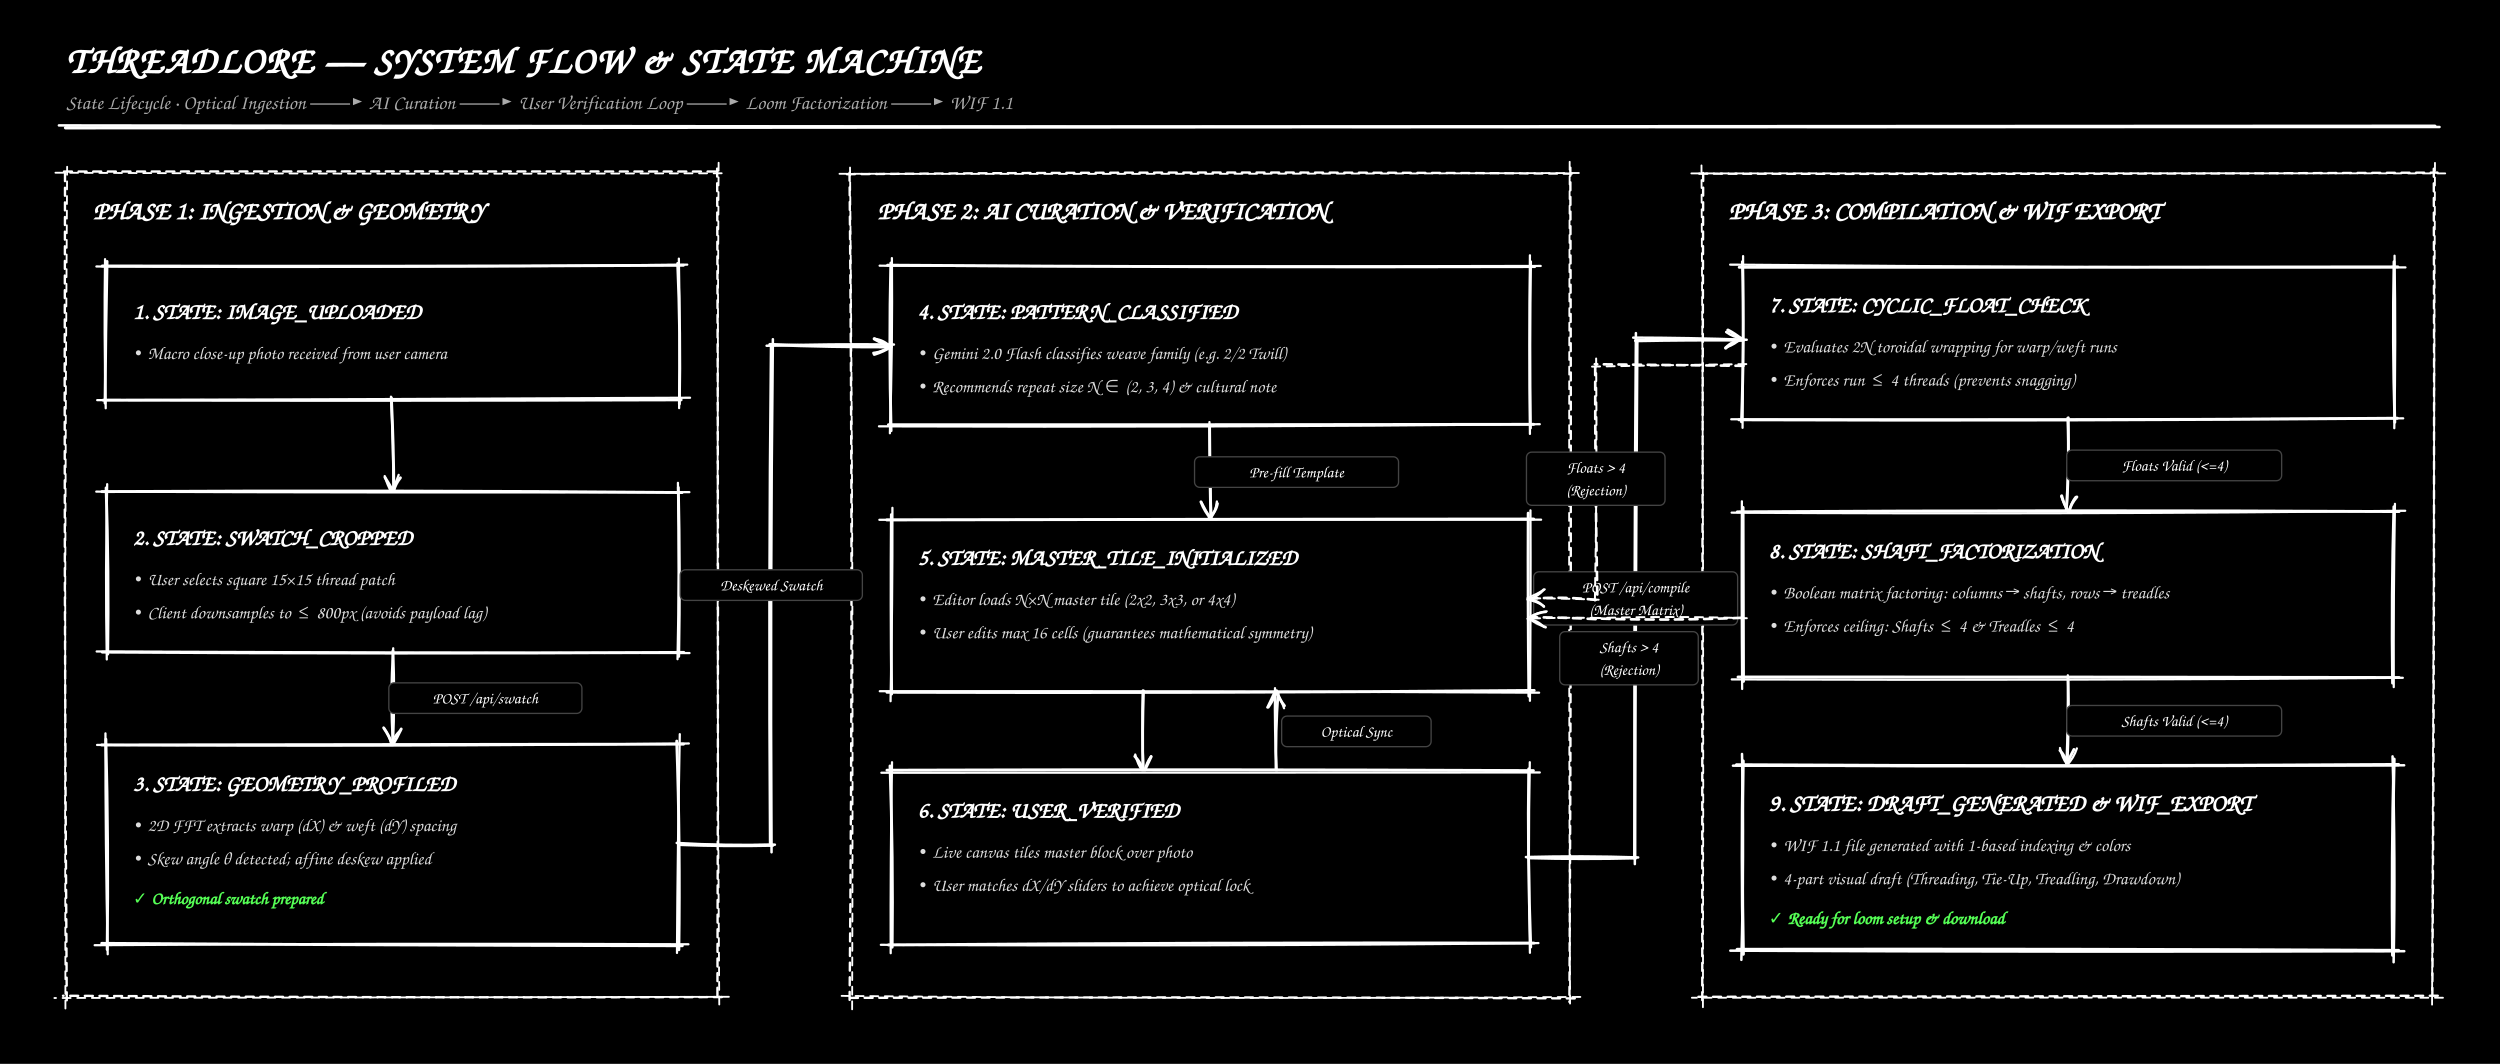
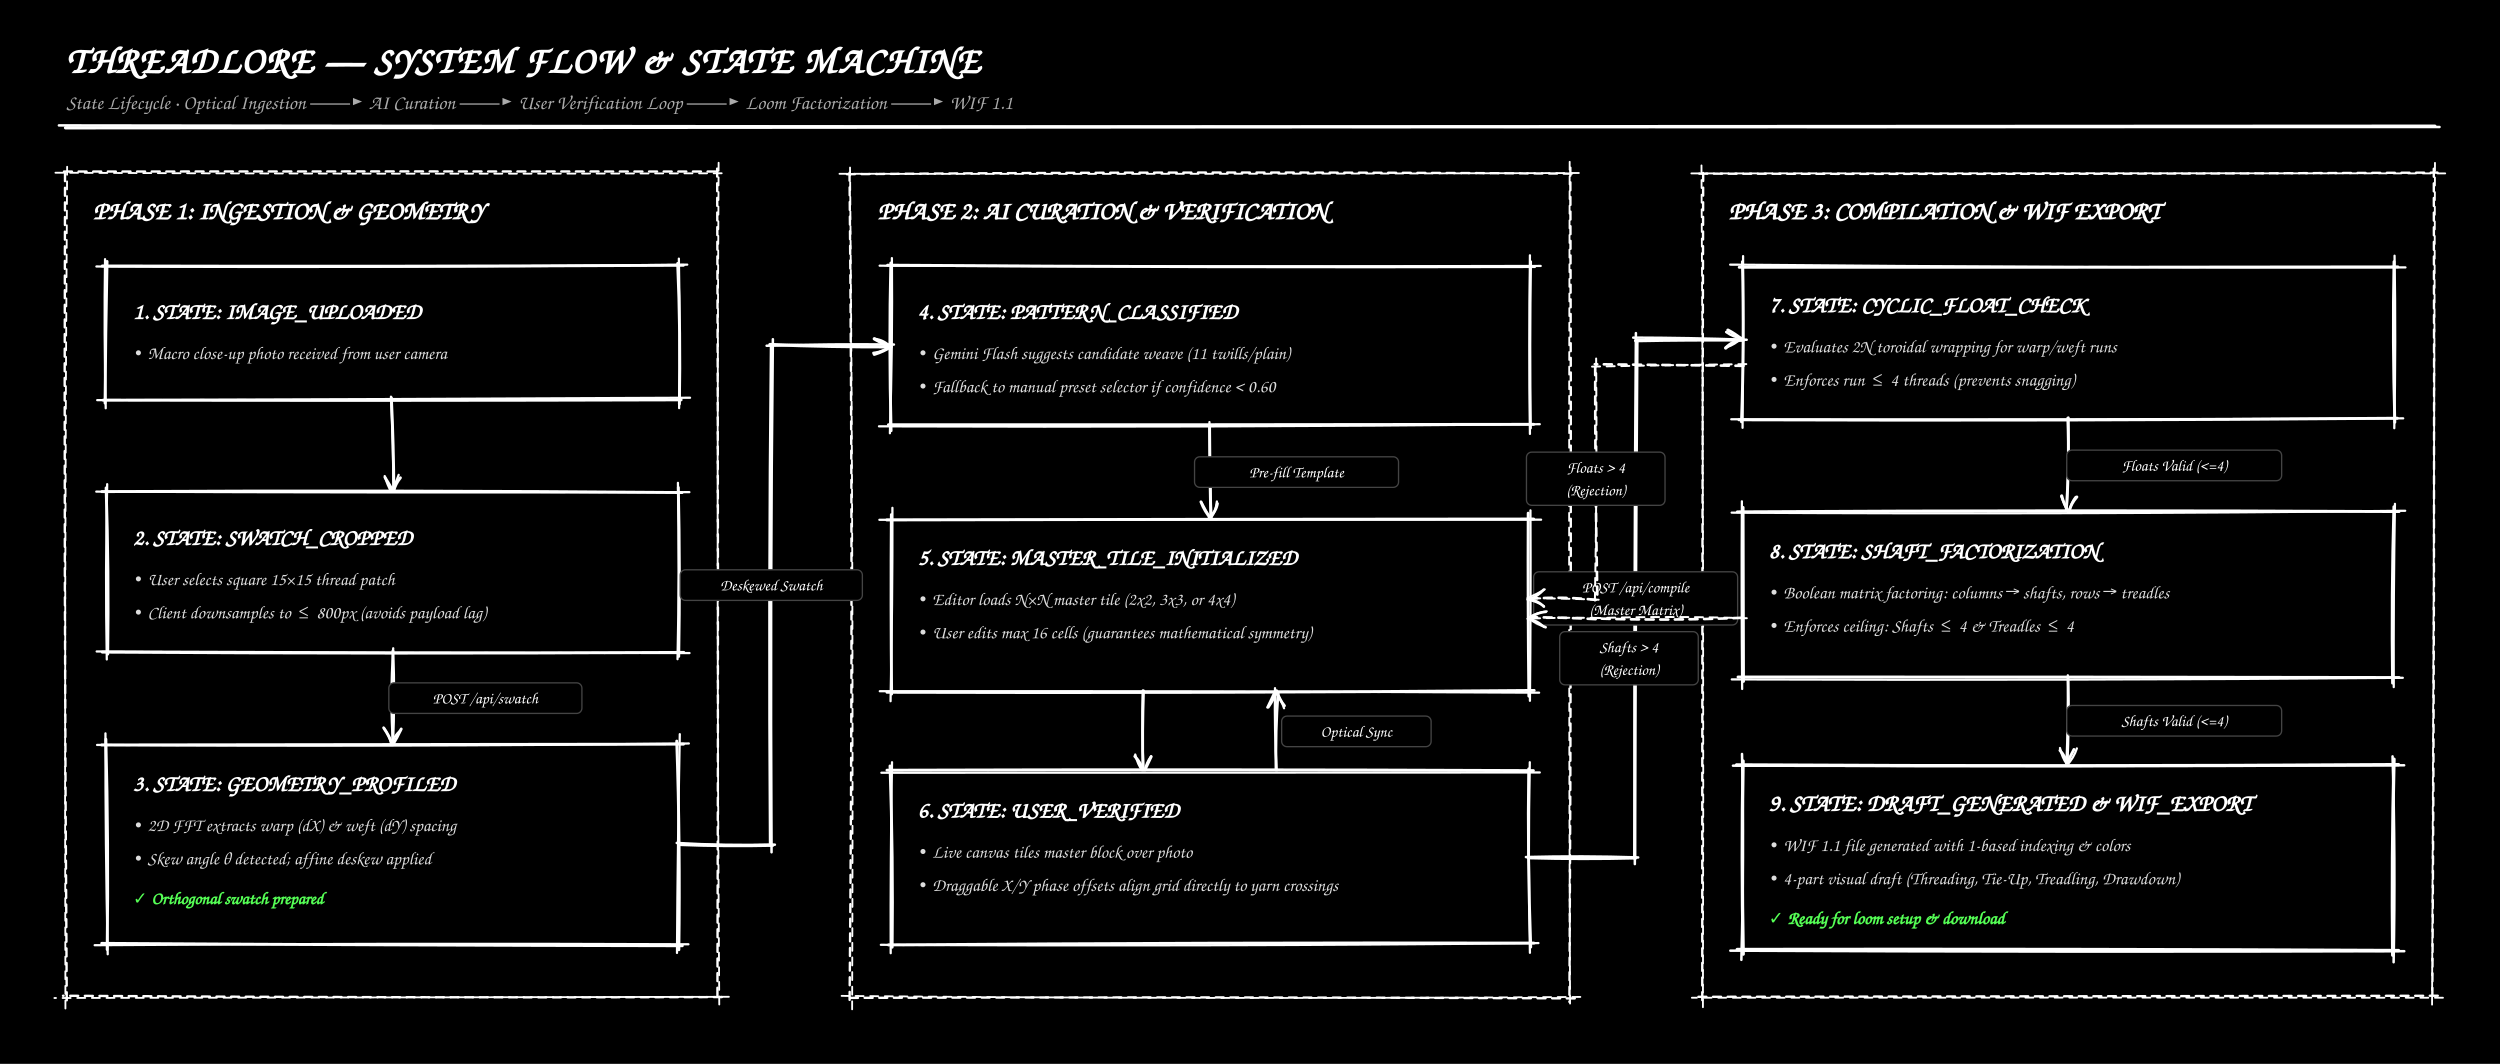
<svg xmlns="http://www.w3.org/2000/svg" viewBox="0 0 1880 800" width="1880" height="800">
  <rect width="1880" height="800" fill="#000000" />
  <path d="M 49.3 96.1 Q 940.0 95.3 1831.0 94.9" fill="none" stroke="#ffffff" stroke-width="2.5" stroke-linecap="round" />
  <path d="M 44.3 94.3 Q 940.0 95.7 1834.5 95.5" fill="none" stroke="#ffffff" stroke-width="1.9" stroke-linecap="round" />
  <text x="50" y="55" fill="#ffffff" font-family="system-ui, 'Segoe Print', 'Comic Sans MS', 'Chalkboard SE', cursive, sans-serif" font-size="28" font-weight="bold" letter-spacing="1.5">THREADLORE — SYSTEM FLOW &amp; STATE MACHINE</text>
  <text x="50" y="82" fill="#aaaaaa" font-family="system-ui, 'Segoe Print', 'Comic Sans MS', 'Chalkboard SE', cursive, sans-serif" font-size="15">State Lifecycle · Optical Ingestion ──► AI Curation ──► User Verification Loop ──► Loom Factorization ──► WIF 1.1</text>
  <rect x="50" y="130" width="490" height="620" rx="6" fill="#000000" />
  <path d="M 48.1 129.0 Q 295.0 128.8 542.3 129.0" fill="none" stroke="#ffffff" stroke-width="1.8" stroke-linecap="round" stroke-dasharray="6,5" />
  <path d="M 41.7 129.9 Q 295.0 131.1 547.6 130.3" fill="none" stroke="#ffffff" stroke-width="1.4" stroke-linecap="round" stroke-dasharray="6,5" />
  <path d="M 539.3 126.8 Q 540.4 440.0 539.5 752.1" fill="none" stroke="#ffffff" stroke-width="1.8" stroke-linecap="round" stroke-dasharray="6,5" />
  <path d="M 540.4 122.4 Q 538.7 440.0 540.9 757.7" fill="none" stroke="#ffffff" stroke-width="1.4" stroke-linecap="round" stroke-dasharray="6,5" />
  <path d="M 542.8 749.8 Q 295.0 750.5 47.4 748.8" fill="none" stroke="#ffffff" stroke-width="1.8" stroke-linecap="round" stroke-dasharray="6,5" />
  <path d="M 548.1 749.6 Q 295.0 750.1 40.9 750.5" fill="none" stroke="#ffffff" stroke-width="1.4" stroke-linecap="round" stroke-dasharray="6,5" />
  <path d="M 50.2 752.2 Q 48.0 440.0 48.9 126.2" fill="none" stroke="#ffffff" stroke-width="1.8" stroke-linecap="round" stroke-dasharray="6,5" />
  <path d="M 49.2 758.4 Q 48.3 440.0 50.5 121.7" fill="none" stroke="#ffffff" stroke-width="1.4" stroke-linecap="round" stroke-dasharray="6,5" />
  <text x="70" y="165" fill="#ffffff" font-family="system-ui, 'Segoe Print', 'Comic Sans MS', 'Chalkboard SE', cursive, sans-serif" font-size="19" font-weight="bold">PHASE 1: INGESTION &amp; GEOMETRY</text>
  <rect x="80" y="200" width="430" height="100" rx="6" fill="#000000" />
  <path d="M 76.9 200.0 Q 295.0 200.6 513.9 199.5" fill="none" stroke="#ffffff" stroke-width="2.2" stroke-linecap="round" />
  <path d="M 72.5 200.4 Q 295.0 201.5 516.8 199.0" fill="none" stroke="#ffffff" stroke-width="1.7" stroke-linecap="round" />
  <path d="M 509.6 198.1 Q 511.9 250.0 510.9 303.8" fill="none" stroke="#ffffff" stroke-width="2.2" stroke-linecap="round" />
  <path d="M 510.5 194.5 Q 511.5 250.0 510.7 306.9" fill="none" stroke="#ffffff" stroke-width="1.7" stroke-linecap="round" />
  <path d="M 512.2 300.7 Q 295.0 301.4 77.6 300.9" fill="none" stroke="#ffffff" stroke-width="2.2" stroke-linecap="round" />
  <path d="M 518.9 299.1 Q 295.0 300.2 73.1 300.9" fill="none" stroke="#ffffff" stroke-width="1.7" stroke-linecap="round" />
  <path d="M 79.0 303.1 Q 79.4 250.0 80.5 196.6" fill="none" stroke="#ffffff" stroke-width="2.2" stroke-linecap="round" />
  <path d="M 79.5 307.0 Q 78.2 250.0 79.0 194.9" fill="none" stroke="#ffffff" stroke-width="1.7" stroke-linecap="round" />
  <text x="100" y="240" fill="#ffffff" font-family="system-ui, 'Segoe Print', 'Comic Sans MS', 'Chalkboard SE', cursive, sans-serif" font-size="17" font-weight="bold">1. STATE: IMAGE_UPLOADED</text>
  <text x="100" y="270" fill="#dddddd" font-family="system-ui, 'Segoe Print', 'Comic Sans MS', 'Chalkboard SE', cursive, sans-serif" font-size="13.5">• Macro close-up photo received from user camera</text>
  <path d="M 294.3 299.1 Q 296.0 335.0 296.2 371.0" fill="none" stroke="#ffffff" stroke-width="2.2" stroke-linecap="round" />
  <path d="M 294.0 298.3 Q 295.7 335.0 295.9 370.9" fill="none" stroke="#ffffff" stroke-width="1.7" stroke-linecap="round" />
  <path d="M 295.9 369.9 Q 292.6 363.9 289.5 359.0" fill="none" stroke="#ffffff" stroke-width="2.2" stroke-linecap="round" />
  <path d="M 294.6 370.7 Q 291.2 364.6 289.3 358.0" fill="none" stroke="#ffffff" stroke-width="1.7" stroke-linecap="round" />
  <path d="M 296.0 369.5 Q 297.3 363.9 301.1 359.3" fill="none" stroke="#ffffff" stroke-width="2.2" stroke-linecap="round" />
  <path d="M 293.8 369.7 Q 297.5 364.0 299.8 357.1" fill="none" stroke="#ffffff" stroke-width="1.7" stroke-linecap="round" />
  <rect x="80" y="370" width="430" height="120" rx="6" fill="#000000" />
  <path d="M 76.6 369.7 Q 295.0 368.5 512.9 370.4" fill="none" stroke="#ffffff" stroke-width="2.2" stroke-linecap="round" />
  <path d="M 72.4 369.7 Q 295.0 370.7 518.4 370.1" fill="none" stroke="#ffffff" stroke-width="1.7" stroke-linecap="round" />
  <path d="M 510.1 366.6 Q 511.5 430.0 510.4 493.6" fill="none" stroke="#ffffff" stroke-width="2.2" stroke-linecap="round" />
  <path d="M 509.8 363.1 Q 511.0 430.0 509.5 495.7" fill="none" stroke="#ffffff" stroke-width="1.7" stroke-linecap="round" />
  <path d="M 514.2 490.6 Q 295.0 491.8 76.9 490.4" fill="none" stroke="#ffffff" stroke-width="2.2" stroke-linecap="round" />
  <path d="M 518.5 491.1 Q 295.0 490.9 72.7 489.9" fill="none" stroke="#ffffff" stroke-width="1.7" stroke-linecap="round" />
  <path d="M 81.0 491.9 Q 81.9 430.0 79.8 366.9" fill="none" stroke="#ffffff" stroke-width="2.2" stroke-linecap="round" />
  <path d="M 80.3 495.9 Q 79.1 430.0 80.6 364.1" fill="none" stroke="#ffffff" stroke-width="1.7" stroke-linecap="round" />
  <text x="100" y="410" fill="#ffffff" font-family="system-ui, 'Segoe Print', 'Comic Sans MS', 'Chalkboard SE', cursive, sans-serif" font-size="17" font-weight="bold">2. STATE: SWATCH_CROPPED</text>
  <text x="100" y="440" fill="#dddddd" font-family="system-ui, 'Segoe Print', 'Comic Sans MS', 'Chalkboard SE', cursive, sans-serif" font-size="13.5">• User selects square 15×15 thread patch</text>
  <text x="100" y="465" fill="#dddddd" font-family="system-ui, 'Segoe Print', 'Comic Sans MS', 'Chalkboard SE', cursive, sans-serif" font-size="13.5">• Client downsamples to ≤ 800px (avoids payload lag)</text>
  <path d="M 295.5 489.4 Q 296.8 525.0 295.3 560.5" fill="none" stroke="#ffffff" stroke-width="2.2" stroke-linecap="round" />
  <path d="M 295.7 487.5 Q 293.1 525.0 295.6 561.3" fill="none" stroke="#ffffff" stroke-width="1.7" stroke-linecap="round" />
  <path d="M 294.8 559.4 Q 292.9 553.8 288.7 547.6" fill="none" stroke="#ffffff" stroke-width="2.2" stroke-linecap="round" />
  <path d="M 294.2 559.7 Q 293.2 553.6 288.4 547.1" fill="none" stroke="#ffffff" stroke-width="1.7" stroke-linecap="round" />
  <path d="M 295.2 560.4 Q 298.7 554.6 301.7 548.2" fill="none" stroke="#ffffff" stroke-width="2.2" stroke-linecap="round" />
  <path d="M 294.1 560.4 Q 296.2 553.3 301.4 549.0" fill="none" stroke="#ffffff" stroke-width="1.7" stroke-linecap="round" />
  <rect x="292.4" y="513.5" width="145.2" height="23.0" rx="4" fill="#000000" stroke="#444444" stroke-width="1" />
  <text x="365.0" y="529.0" fill="#ffffff" font-family="system-ui, 'Segoe Print', 'Comic Sans MS', 'Chalkboard SE', cursive, sans-serif" font-size="12" font-style="italic" text-anchor="middle">POST /api/swatch</text>
  <rect x="80" y="560" width="430" height="150" rx="6" fill="#000000" />
  <path d="M 76.3 560.2 Q 295.0 560.0 514.0 559.6" fill="none" stroke="#ffffff" stroke-width="2.2" stroke-linecap="round" />
  <path d="M 73.0 560.2 Q 295.0 561.7 518.0 559.1" fill="none" stroke="#ffffff" stroke-width="1.7" stroke-linecap="round" />
  <path d="M 508.9 557.3 Q 511.6 635.0 510.5 714.2" fill="none" stroke="#ffffff" stroke-width="2.2" stroke-linecap="round" />
  <path d="M 511.2 552.1 Q 509.6 635.0 509.1 716.6" fill="none" stroke="#ffffff" stroke-width="1.7" stroke-linecap="round" />
  <path d="M 513.1 711.2 Q 295.0 710.8 76.5 709.4" fill="none" stroke="#ffffff" stroke-width="2.2" stroke-linecap="round" />
  <path d="M 517.7 710.1 Q 295.0 709.1 71.2 710.8" fill="none" stroke="#ffffff" stroke-width="1.7" stroke-linecap="round" />
  <path d="M 80.6 714.0 Q 81.7 635.0 79.6 555.9" fill="none" stroke="#ffffff" stroke-width="2.2" stroke-linecap="round" />
  <path d="M 81.0 717.6 Q 79.2 635.0 79.3 551.5" fill="none" stroke="#ffffff" stroke-width="1.7" stroke-linecap="round" />
  <text x="100" y="595" fill="#ffffff" font-family="system-ui, 'Segoe Print', 'Comic Sans MS', 'Chalkboard SE', cursive, sans-serif" font-size="17" font-weight="bold">3. STATE: GEOMETRY_PROFILED</text>
  <text x="100" y="625" fill="#dddddd" font-family="system-ui, 'Segoe Print', 'Comic Sans MS', 'Chalkboard SE', cursive, sans-serif" font-size="13.5">• 2D FFT extracts warp (dX) &amp; weft (dY) spacing</text>
  <text x="100" y="650" fill="#dddddd" font-family="system-ui, 'Segoe Print', 'Comic Sans MS', 'Chalkboard SE', cursive, sans-serif" font-size="13.5">• Skew angle θ detected; affine deskew applied</text>
  <text x="100" y="680" fill="#55ff55" font-family="system-ui, 'Segoe Print', 'Comic Sans MS', 'Chalkboard SE', cursive, sans-serif" font-size="13" font-weight="bold">✓ Orthogonal swatch prepared</text>
  <rect x="640" y="130" width="540" height="620" rx="6" fill="#000000" />
  <path d="M 636.9 131.0 Q 910.0 128.7 1183.9 130.6" fill="none" stroke="#ffffff" stroke-width="1.8" stroke-linecap="round" stroke-dasharray="6,5" />
  <path d="M 631.3 130.7 Q 910.0 131.0 1187.3 130.1" fill="none" stroke="#ffffff" stroke-width="1.4" stroke-linecap="round" stroke-dasharray="6,5" />
  <path d="M 1180.9 126.1 Q 1181.9 440.0 1180.2 753.4" fill="none" stroke="#ffffff" stroke-width="1.8" stroke-linecap="round" stroke-dasharray="6,5" />
  <path d="M 1180.4 121.7 Q 1179.4 440.0 1180.7 759.1" fill="none" stroke="#ffffff" stroke-width="1.4" stroke-linecap="round" stroke-dasharray="6,5" />
  <path d="M 1184.2 750.8 Q 910.0 749.5 635.9 750.4" fill="none" stroke="#ffffff" stroke-width="1.8" stroke-linecap="round" stroke-dasharray="6,5" />
  <path d="M 1188.4 749.7 Q 910.0 751.6 632.9 748.9" fill="none" stroke="#ffffff" stroke-width="1.4" stroke-linecap="round" stroke-dasharray="6,5" />
  <path d="M 638.9 751.9 Q 641.8 440.0 638.8 126.1" fill="none" stroke="#ffffff" stroke-width="1.8" stroke-linecap="round" stroke-dasharray="6,5" />
  <path d="M 640.8 759.0 Q 641.9 440.0 639.2 122.5" fill="none" stroke="#ffffff" stroke-width="1.4" stroke-linecap="round" stroke-dasharray="6,5" />
  <text x="660" y="165" fill="#ffffff" font-family="system-ui, 'Segoe Print', 'Comic Sans MS', 'Chalkboard SE', cursive, sans-serif" font-size="19" font-weight="bold">PHASE 2: AI CURATION &amp; VERIFICATION</text>
  <rect x="670" y="200" width="480" height="120" rx="6" fill="#000000" />
  <path d="M 667.5 199.4 Q 910.0 201.2 1154.1 200.5" fill="none" stroke="#ffffff" stroke-width="2.2" stroke-linecap="round" />
  <path d="M 661.5 199.8 Q 910.0 200.7 1158.6 200.0" fill="none" stroke="#ffffff" stroke-width="1.7" stroke-linecap="round" />
  <path d="M 1151.0 196.8 Q 1150.0 260.0 1150.9 321.9" fill="none" stroke="#ffffff" stroke-width="2.2" stroke-linecap="round" />
  <path d="M 1150.5 192.0 Q 1149.9 260.0 1150.5 326.3" fill="none" stroke="#ffffff" stroke-width="1.7" stroke-linecap="round" />
  <path d="M 1153.3 319.1 Q 910.0 319.5 668.1 319.4" fill="none" stroke="#ffffff" stroke-width="2.2" stroke-linecap="round" />
  <path d="M 1157.9 319.0 Q 910.0 321.5 661.0 320.6" fill="none" stroke="#ffffff" stroke-width="1.7" stroke-linecap="round" />
  <path d="M 670.1 323.9 Q 668.4 260.0 669.9 197.8" fill="none" stroke="#ffffff" stroke-width="2.2" stroke-linecap="round" />
  <path d="M 669.2 325.8 Q 671.3 260.0 670.7 194.1" fill="none" stroke="#ffffff" stroke-width="1.7" stroke-linecap="round" />
  <text x="690" y="240" fill="#ffffff" font-family="system-ui, 'Segoe Print', 'Comic Sans MS', 'Chalkboard SE', cursive, sans-serif" font-size="17" font-weight="bold">4. STATE: PATTERN_CLASSIFIED</text>
-   <text x="690" y="270" fill="#dddddd" font-family="system-ui, 'Segoe Print', 'Comic Sans MS', 'Chalkboard SE', cursive, sans-serif" font-size="13.5">• Gemini 2.0 Flash classifies weave family (e.g. 2/2 Twill)</text>
-   <text x="690" y="295" fill="#dddddd" font-family="system-ui, 'Segoe Print', 'Comic Sans MS', 'Chalkboard SE', cursive, sans-serif" font-size="13.5">• Recommends repeat size N ∈ (2, 3, 4) &amp; cultural note</text>
+   <text x="690" y="270" fill="#dddddd" font-family="system-ui, 'Segoe Print', 'Comic Sans MS', 'Chalkboard SE', cursive, sans-serif" font-size="13.5">• Gemini Flash suggests candidate weave (11 twills/plain)</text>
+   <text x="690" y="295" fill="#dddddd" font-family="system-ui, 'Segoe Print', 'Comic Sans MS', 'Chalkboard SE', cursive, sans-serif" font-size="13.5">• Fallback to manual preset selector if confidence &lt; 0.60</text>
  <path d="M 510.5 635.0 Q 545.0 636.4 581.1 635.6" fill="none" stroke="#ffffff" stroke-width="2.5" stroke-linecap="round" />
  <path d="M 508.9 633.9 Q 545.0 636.1 582.7 635.2" fill="none" stroke="#ffffff" stroke-width="1.9" stroke-linecap="round" />
  <path d="M 579.4 635.5 Q 578.1 447.5 580.1 260.1" fill="none" stroke="#ffffff" stroke-width="2.5" stroke-linecap="round" />
  <path d="M 580.2 640.9 Q 579.1 447.5 581.2 255.1" fill="none" stroke="#ffffff" stroke-width="1.9" stroke-linecap="round" />
  <path d="M 579.0 259.1 Q 625.0 260.9 670.1 260.8" fill="none" stroke="#ffffff" stroke-width="2.5" stroke-linecap="round" />
  <path d="M 576.5 260.0 Q 625.0 258.5 672.2 259.1" fill="none" stroke="#ffffff" stroke-width="1.9" stroke-linecap="round" />
  <path d="M 669.8 260.7 Q 664.8 264.1 657.5 266.4" fill="none" stroke="#ffffff" stroke-width="2.5" stroke-linecap="round" />
  <path d="M 669.8 260.2 Q 664.9 264.4 656.8 265.4" fill="none" stroke="#ffffff" stroke-width="1.9" stroke-linecap="round" />
  <path d="M 669.4 260.9 Q 663.6 258.4 657.5 254.8" fill="none" stroke="#ffffff" stroke-width="2.5" stroke-linecap="round" />
  <path d="M 669.7 261.0 Q 664.9 255.7 657.5 254.8" fill="none" stroke="#ffffff" stroke-width="1.9" stroke-linecap="round" />
  <rect x="511.5" y="428.5" width="137.0" height="23.0" rx="4" fill="#000000" stroke="#444444" stroke-width="1" />
  <text x="580.0" y="444.0" fill="#ffffff" font-family="system-ui, 'Segoe Print', 'Comic Sans MS', 'Chalkboard SE', cursive, sans-serif" font-size="12" font-style="italic" text-anchor="middle">Deskewed Swatch</text>
  <path d="M 909.6 320.9 Q 909.7 355.0 910.5 389.6" fill="none" stroke="#ffffff" stroke-width="2.2" stroke-linecap="round" />
  <path d="M 909.5 317.4 Q 909.7 355.0 911.1 393.2" fill="none" stroke="#ffffff" stroke-width="1.7" stroke-linecap="round" />
  <path d="M 911.0 390.5 Q 905.9 384.8 903.1 377.4" fill="none" stroke="#ffffff" stroke-width="2.2" stroke-linecap="round" />
  <path d="M 911.1 391.2 Q 906.9 384.3 903.5 377.8" fill="none" stroke="#ffffff" stroke-width="1.7" stroke-linecap="round" />
  <path d="M 909.3 389.1 Q 914.4 384.9 915.5 378.7" fill="none" stroke="#ffffff" stroke-width="2.2" stroke-linecap="round" />
  <path d="M 910.7 389.2 Q 914.2 384.8 915.1 377.1" fill="none" stroke="#ffffff" stroke-width="1.7" stroke-linecap="round" />
  <rect x="898.3" y="343.5" width="153.4" height="23.0" rx="4" fill="#000000" stroke="#444444" stroke-width="1" />
  <text x="975.0" y="359.0" fill="#ffffff" font-family="system-ui, 'Segoe Print', 'Comic Sans MS', 'Chalkboard SE', cursive, sans-serif" font-size="12" font-style="italic" text-anchor="middle">Pre-fill Template</text>
  <rect x="670" y="390" width="480" height="130" rx="6" fill="#000000" />
  <path d="M 666.8 391.0 Q 910.0 390.4 1153.3 390.3" fill="none" stroke="#ffffff" stroke-width="2.2" stroke-linecap="round" />
  <path d="M 661.3 390.9 Q 910.0 390.7 1158.9 390.8" fill="none" stroke="#ffffff" stroke-width="1.7" stroke-linecap="round" />
  <path d="M 1149.2 385.9 Q 1148.9 455.0 1149.7 523.5" fill="none" stroke="#ffffff" stroke-width="2.2" stroke-linecap="round" />
  <path d="M 1150.9 383.8 Q 1151.2 455.0 1150.5 527.0" fill="none" stroke="#ffffff" stroke-width="1.7" stroke-linecap="round" />
  <path d="M 1153.7 519.2 Q 910.0 521.4 667.0 520.6" fill="none" stroke="#ffffff" stroke-width="2.2" stroke-linecap="round" />
  <path d="M 1157.4 520.9 Q 910.0 519.5 661.6 519.8" fill="none" stroke="#ffffff" stroke-width="1.7" stroke-linecap="round" />
  <path d="M 670.5 521.9 Q 669.8 455.0 670.3 387.0" fill="none" stroke="#ffffff" stroke-width="2.2" stroke-linecap="round" />
  <path d="M 669.7 527.3 Q 671.2 455.0 671.1 381.9" fill="none" stroke="#ffffff" stroke-width="1.7" stroke-linecap="round" />
  <text x="690" y="425" fill="#ffffff" font-family="system-ui, 'Segoe Print', 'Comic Sans MS', 'Chalkboard SE', cursive, sans-serif" font-size="17" font-weight="bold">5. STATE: MASTER_TILE_INITIALIZED</text>
  <text x="690" y="455" fill="#dddddd" font-family="system-ui, 'Segoe Print', 'Comic Sans MS', 'Chalkboard SE', cursive, sans-serif" font-size="13.5">• Editor loads N×N master tile (2x2, 3x3, or 4x4)</text>
  <text x="690" y="480" fill="#dddddd" font-family="system-ui, 'Segoe Print', 'Comic Sans MS', 'Chalkboard SE', cursive, sans-serif" font-size="13.5">• User edits max 16 cells (guarantees mathematical symmetry)</text>
  <path d="M 859.9 519.5 Q 858.8 550.0 859.5 579.3" fill="none" stroke="#ffffff" stroke-width="2.2" stroke-linecap="round" />
  <path d="M 859.3 519.3 Q 858.6 550.0 860.0 581.3" fill="none" stroke="#ffffff" stroke-width="1.7" stroke-linecap="round" />
  <path d="M 860.2 580.9 Q 858.2 573.7 853.4 568.8" fill="none" stroke="#ffffff" stroke-width="2.2" stroke-linecap="round" />
  <path d="M 859.4 580.1 Q 855.5 575.0 853.7 567.4" fill="none" stroke="#ffffff" stroke-width="1.7" stroke-linecap="round" />
  <path d="M 860.6 579.8 Q 863.1 574.3 865.7 569.0" fill="none" stroke="#ffffff" stroke-width="2.2" stroke-linecap="round" />
  <path d="M 861.0 579.2 Q 861.9 573.7 865.6 568.7" fill="none" stroke="#ffffff" stroke-width="1.7" stroke-linecap="round" />
  <path d="M 959.6 579.2 Q 958.9 550.0 961.1 520.9" fill="none" stroke="#ffffff" stroke-width="2.2" stroke-linecap="round" />
  <path d="M 960.1 581.0 Q 958.3 550.0 958.8 517.5" fill="none" stroke="#ffffff" stroke-width="1.7" stroke-linecap="round" />
  <path d="M 960.1 519.5 Q 962.1 526.2 965.9 530.7" fill="none" stroke="#ffffff" stroke-width="2.2" stroke-linecap="round" />
  <path d="M 958.9 520.4 Q 963.4 525.6 965.6 532.6" fill="none" stroke="#ffffff" stroke-width="1.7" stroke-linecap="round" />
  <path d="M 959.8 520.2 Q 957.7 526.1 953.7 531.8" fill="none" stroke="#ffffff" stroke-width="2.2" stroke-linecap="round" />
  <path d="M 959.1 518.9 Q 956.2 525.4 953.0 532.0" fill="none" stroke="#ffffff" stroke-width="1.7" stroke-linecap="round" />
  <rect x="963.8" y="538.5" width="112.4" height="23.0" rx="4" fill="#000000" stroke="#444444" stroke-width="1" />
  <text x="1020.0" y="554.0" fill="#ffffff" font-family="system-ui, 'Segoe Print', 'Comic Sans MS', 'Chalkboard SE', cursive, sans-serif" font-size="12" font-style="italic" text-anchor="middle">Optical Sync</text>
  <rect x="670" y="580" width="480" height="130" rx="6" fill="#000000" />
  <path d="M 667.0 579.2 Q 910.0 578.4 1153.1 579.5" fill="none" stroke="#ffffff" stroke-width="2.2" stroke-linecap="round" />
  <path d="M 662.8 581.1 Q 910.0 581.0 1157.9 580.9" fill="none" stroke="#ffffff" stroke-width="1.7" stroke-linecap="round" />
  <path d="M 1149.6 578.2 Q 1148.6 645.0 1151.1 712.2" fill="none" stroke="#ffffff" stroke-width="2.2" stroke-linecap="round" />
  <path d="M 1150.4 573.2 Q 1149.0 645.0 1150.5 716.5" fill="none" stroke="#ffffff" stroke-width="1.7" stroke-linecap="round" />
  <path d="M 1153.5 709.2 Q 910.0 708.7 668.1 710.6" fill="none" stroke="#ffffff" stroke-width="2.2" stroke-linecap="round" />
  <path d="M 1156.9 709.2 Q 910.0 711.8 662.4 710.5" fill="none" stroke="#ffffff" stroke-width="1.7" stroke-linecap="round" />
  <path d="M 670.9 712.3 Q 671.7 645.0 669.3 576.0" fill="none" stroke="#ffffff" stroke-width="2.2" stroke-linecap="round" />
  <path d="M 669.8 716.8 Q 669.6 645.0 670.8 573.2" fill="none" stroke="#ffffff" stroke-width="1.7" stroke-linecap="round" />
  <text x="690" y="615" fill="#ffffff" font-family="system-ui, 'Segoe Print', 'Comic Sans MS', 'Chalkboard SE', cursive, sans-serif" font-size="17" font-weight="bold">6. STATE: USER_VERIFIED</text>
  <text x="690" y="645" fill="#dddddd" font-family="system-ui, 'Segoe Print', 'Comic Sans MS', 'Chalkboard SE', cursive, sans-serif" font-size="13.5">• Live canvas tiles master block over photo</text>
-   <text x="690" y="670" fill="#dddddd" font-family="system-ui, 'Segoe Print', 'Comic Sans MS', 'Chalkboard SE', cursive, sans-serif" font-size="13.5">• User matches dX/dY sliders to achieve optical lock</text>
+   <text x="690" y="670" fill="#dddddd" font-family="system-ui, 'Segoe Print', 'Comic Sans MS', 'Chalkboard SE', cursive, sans-serif" font-size="13.5">• Draggable X/Y phase offsets align grid directly to yarn crossings</text>
  <rect x="1280" y="130" width="550" height="620" rx="6" fill="#000000" />
  <path d="M 1277.9 130.6 Q 1555.0 131.2 1833.0 129.8" fill="none" stroke="#ffffff" stroke-width="1.8" stroke-linecap="round" stroke-dasharray="6,5" />
  <path d="M 1271.9 130.4 Q 1555.0 130.1 1838.8 130.4" fill="none" stroke="#ffffff" stroke-width="1.4" stroke-linecap="round" stroke-dasharray="6,5" />
  <path d="M 1830.2 126.9 Q 1831.0 440.0 1829.1 752.1" fill="none" stroke="#ffffff" stroke-width="1.8" stroke-linecap="round" stroke-dasharray="6,5" />
  <path d="M 1831.1 122.5 Q 1830.2 440.0 1828.9 759.0" fill="none" stroke="#ffffff" stroke-width="1.4" stroke-linecap="round" stroke-dasharray="6,5" />
  <path d="M 1833.2 748.8 Q 1555.0 749.1 1276.5 749.6" fill="none" stroke="#ffffff" stroke-width="1.8" stroke-linecap="round" stroke-dasharray="6,5" />
  <path d="M 1837.1 750.3 Q 1555.0 750.1 1272.3 750.3" fill="none" stroke="#ffffff" stroke-width="1.4" stroke-linecap="round" stroke-dasharray="6,5" />
  <path d="M 1280.1 752.1 Q 1280.0 440.0 1280.8 127.9" fill="none" stroke="#ffffff" stroke-width="1.8" stroke-linecap="round" stroke-dasharray="6,5" />
  <path d="M 1280.6 757.4 Q 1281.4 440.0 1279.5 120.9" fill="none" stroke="#ffffff" stroke-width="1.4" stroke-linecap="round" stroke-dasharray="6,5" />
  <text x="1300" y="165" fill="#ffffff" font-family="system-ui, 'Segoe Print', 'Comic Sans MS', 'Chalkboard SE', cursive, sans-serif" font-size="19" font-weight="bold">PHASE 3: COMPILATION &amp; WIF EXPORT</text>
  <rect x="1310" y="200" width="490" height="115" rx="6" fill="#000000" />
  <path d="M 1307.9 201.0 Q 1555.0 201.1 1803.2 200.7" fill="none" stroke="#ffffff" stroke-width="2.2" stroke-linecap="round" />
  <path d="M 1301.1 199.0 Q 1555.0 201.4 1808.9 201.1" fill="none" stroke="#ffffff" stroke-width="1.7" stroke-linecap="round" />
  <path d="M 1800.3 196.8 Q 1799.1 257.5 1800.9 317.5" fill="none" stroke="#ffffff" stroke-width="2.2" stroke-linecap="round" />
  <path d="M 1800.7 192.3 Q 1801.8 257.5 1800.5 322.0" fill="none" stroke="#ffffff" stroke-width="1.7" stroke-linecap="round" />
  <path d="M 1802.8 314.5 Q 1555.0 316.6 1307.7 315.7" fill="none" stroke="#ffffff" stroke-width="2.2" stroke-linecap="round" />
  <path d="M 1807.2 314.6 Q 1555.0 315.7 1301.9 315.3" fill="none" stroke="#ffffff" stroke-width="1.7" stroke-linecap="round" />
  <path d="M 1309.6 317.2 Q 1311.8 257.5 1310.3 196.8" fill="none" stroke="#ffffff" stroke-width="2.2" stroke-linecap="round" />
  <path d="M 1310.4 321.7 Q 1311.0 257.5 1310.8 192.6" fill="none" stroke="#ffffff" stroke-width="1.7" stroke-linecap="round" />
  <text x="1330" y="235" fill="#ffffff" font-family="system-ui, 'Segoe Print', 'Comic Sans MS', 'Chalkboard SE', cursive, sans-serif" font-size="17" font-weight="bold">7. STATE: CYCLIC_FLOAT_CHECK</text>
  <text x="1330" y="265" fill="#dddddd" font-family="system-ui, 'Segoe Print', 'Comic Sans MS', 'Chalkboard SE', cursive, sans-serif" font-size="13.5">• Evaluates 2N toroidal wrapping for warp/weft runs</text>
  <text x="1330" y="290" fill="#dddddd" font-family="system-ui, 'Segoe Print', 'Comic Sans MS', 'Chalkboard SE', cursive, sans-serif" font-size="13.5">• Enforces run ≤ 4 threads (prevents snagging)</text>
  <path d="M 1149.2 645.0 Q 1190.0 646.1 1230.1 645.1" fill="none" stroke="#ffffff" stroke-width="2.5" stroke-linecap="round" />
  <path d="M 1147.5 644.5 Q 1190.0 643.4 1231.9 644.8" fill="none" stroke="#ffffff" stroke-width="1.9" stroke-linecap="round" />
  <path d="M 1229.3 645.4 Q 1229.7 450.0 1231.0 256.1" fill="none" stroke="#ffffff" stroke-width="2.5" stroke-linecap="round" />
  <path d="M 1229.4 649.8 Q 1228.7 450.0 1230.2 250.5" fill="none" stroke="#ffffff" stroke-width="1.9" stroke-linecap="round" />
  <path d="M 1230.0 256.2 Q 1270.0 255.4 1311.1 255.7" fill="none" stroke="#ffffff" stroke-width="2.5" stroke-linecap="round" />
  <path d="M 1228.2 253.9 Q 1270.0 254.0 1313.5 255.5" fill="none" stroke="#ffffff" stroke-width="1.9" stroke-linecap="round" />
  <path d="M 1309.8 255.5 Q 1303.4 256.3 1297.7 261.7" fill="none" stroke="#ffffff" stroke-width="2.5" stroke-linecap="round" />
  <path d="M 1309.2 254.3 Q 1304.7 259.0 1298.4 261.0" fill="none" stroke="#ffffff" stroke-width="1.9" stroke-linecap="round" />
  <path d="M 1310.4 255.7 Q 1304.7 251.0 1299.4 248.3" fill="none" stroke="#ffffff" stroke-width="2.5" stroke-linecap="round" />
  <path d="M 1309.8 254.3 Q 1303.5 253.6 1298.1 249.7" fill="none" stroke="#ffffff" stroke-width="1.9" stroke-linecap="round" />
  <rect x="1153.3" y="430.0" width="153.4" height="40.0" rx="4" fill="#000000" stroke="#444444" stroke-width="1" />
  <text x="1230.0" y="445.5" fill="#ffffff" font-family="system-ui, 'Segoe Print', 'Comic Sans MS', 'Chalkboard SE', cursive, sans-serif" font-size="12" font-style="italic" text-anchor="middle">POST /api/compile</text>
  <text x="1230.0" y="462.5" fill="#ffffff" font-family="system-ui, 'Segoe Print', 'Comic Sans MS', 'Chalkboard SE', cursive, sans-serif" font-size="12" font-style="italic" text-anchor="middle">(Master Matrix)</text>
  <path d="M 1555.0 314.4 Q 1556.3 350.0 1553.8 384.4" fill="none" stroke="#ffffff" stroke-width="2.2" stroke-linecap="round" />
  <path d="M 1555.5 314.0 Q 1555.9 350.0 1554.0 387.1" fill="none" stroke="#ffffff" stroke-width="1.7" stroke-linecap="round" />
  <path d="M 1555.3 384.2 Q 1552.0 379.2 1550.4 372.8" fill="none" stroke="#ffffff" stroke-width="2.2" stroke-linecap="round" />
  <path d="M 1555.0 385.5 Q 1552.4 379.0 1550.0 373.2" fill="none" stroke="#ffffff" stroke-width="1.7" stroke-linecap="round" />
  <path d="M 1556.1 384.2 Q 1557.3 378.9 1561.8 373.7" fill="none" stroke="#ffffff" stroke-width="2.2" stroke-linecap="round" />
  <path d="M 1556.0 386.2 Q 1556.9 378.7 1560.9 373.7" fill="none" stroke="#ffffff" stroke-width="1.7" stroke-linecap="round" />
  <rect x="1554.2" y="338.5" width="161.6" height="23.0" rx="4" fill="#000000" stroke="#444444" stroke-width="1" />
  <text x="1635.0" y="354.0" fill="#ffffff" font-family="system-ui, 'Segoe Print', 'Comic Sans MS', 'Chalkboard SE', cursive, sans-serif" font-size="12" font-style="italic" text-anchor="middle">Floats Valid (&lt;=4)</text>
  <rect x="1310" y="385" width="490" height="125" rx="6" fill="#000000" />
  <path d="M 1306.5 384.9 Q 1555.0 383.4 1804.1 384.7" fill="none" stroke="#ffffff" stroke-width="2.2" stroke-linecap="round" />
  <path d="M 1302.2 385.5 Q 1555.0 387.0 1808.7 384.1" fill="none" stroke="#ffffff" stroke-width="1.7" stroke-linecap="round" />
  <path d="M 1800.2 381.1 Q 1798.3 447.5 1799.2 513.7" fill="none" stroke="#ffffff" stroke-width="2.2" stroke-linecap="round" />
  <path d="M 1801.0 378.9 Q 1799.8 447.5 1800.1 516.7" fill="none" stroke="#ffffff" stroke-width="1.7" stroke-linecap="round" />
  <path d="M 1804.1 509.5 Q 1555.0 509.0 1307.0 509.1" fill="none" stroke="#ffffff" stroke-width="2.2" stroke-linecap="round" />
  <path d="M 1806.9 509.7 Q 1555.0 511.8 1302.3 510.9" fill="none" stroke="#ffffff" stroke-width="1.7" stroke-linecap="round" />
  <path d="M 1311.1 512.4 Q 1311.0 447.5 1310.8 381.6" fill="none" stroke="#ffffff" stroke-width="2.2" stroke-linecap="round" />
  <path d="M 1310.1 518.1 Q 1309.5 447.5 1309.9 377.0" fill="none" stroke="#ffffff" stroke-width="1.7" stroke-linecap="round" />
  <text x="1330" y="420" fill="#ffffff" font-family="system-ui, 'Segoe Print', 'Comic Sans MS', 'Chalkboard SE', cursive, sans-serif" font-size="17" font-weight="bold">8. STATE: SHAFT_FACTORIZATION</text>
  <text x="1330" y="450" fill="#dddddd" font-family="system-ui, 'Segoe Print', 'Comic Sans MS', 'Chalkboard SE', cursive, sans-serif" font-size="13.5">• Boolean matrix factoring: columns → shafts, rows → treadles</text>
  <text x="1330" y="475" fill="#dddddd" font-family="system-ui, 'Segoe Print', 'Comic Sans MS', 'Chalkboard SE', cursive, sans-serif" font-size="13.5">• Enforces ceiling: Shafts ≤ 4 &amp; Treadles ≤ 4</text>
  <path d="M 1555.2 510.4 Q 1555.5 542.5 1554.2 574.5" fill="none" stroke="#ffffff" stroke-width="2.2" stroke-linecap="round" />
  <path d="M 1555.0 507.8 Q 1556.3 542.5 1554.6 577.0" fill="none" stroke="#ffffff" stroke-width="1.7" stroke-linecap="round" />
  <path d="M 1555.3 575.6 Q 1553.1 568.7 1549.1 564.3" fill="none" stroke="#ffffff" stroke-width="2.2" stroke-linecap="round" />
  <path d="M 1554.1 574.4 Q 1550.8 569.8 1549.1 562.5" fill="none" stroke="#ffffff" stroke-width="1.7" stroke-linecap="round" />
  <path d="M 1553.8 575.7 Q 1556.8 568.6 1559.6 563.6" fill="none" stroke="#ffffff" stroke-width="2.2" stroke-linecap="round" />
  <path d="M 1554.2 575.6 Q 1559.5 570.0 1561.8 562.8" fill="none" stroke="#ffffff" stroke-width="1.7" stroke-linecap="round" />
  <rect x="1554.2" y="530.5" width="161.6" height="23.0" rx="4" fill="#000000" stroke="#444444" stroke-width="1" />
  <text x="1635.0" y="546.0" fill="#ffffff" font-family="system-ui, 'Segoe Print', 'Comic Sans MS', 'Chalkboard SE', cursive, sans-serif" font-size="12" font-style="italic" text-anchor="middle">Shafts Valid (&lt;=4)</text>
  <rect x="1310" y="575" width="490" height="140" rx="6" fill="#000000" />
  <path d="M 1305.9 575.2 Q 1555.0 576.7 1803.7 575.0" fill="none" stroke="#ffffff" stroke-width="2.5" stroke-linecap="round" />
  <path d="M 1303.2 575.8 Q 1555.0 576.3 1807.9 575.5" fill="none" stroke="#ffffff" stroke-width="1.9" stroke-linecap="round" />
  <path d="M 1800.3 570.9 Q 1798.5 645.0 1799.3 718.3" fill="none" stroke="#ffffff" stroke-width="2.5" stroke-linecap="round" />
  <path d="M 1799.2 568.8 Q 1801.5 645.0 1800.0 723.6" fill="none" stroke="#ffffff" stroke-width="1.9" stroke-linecap="round" />
  <path d="M 1803.7 714.8 Q 1555.0 713.6 1306.4 714.0" fill="none" stroke="#ffffff" stroke-width="2.5" stroke-linecap="round" />
  <path d="M 1808.0 715.3 Q 1555.0 716.1 1301.2 714.9" fill="none" stroke="#ffffff" stroke-width="1.9" stroke-linecap="round" />
  <path d="M 1310.9 717.5 Q 1309.5 645.0 1310.8 572.3" fill="none" stroke="#ffffff" stroke-width="2.5" stroke-linecap="round" />
  <path d="M 1309.5 721.8 Q 1311.7 645.0 1310.0 567.0" fill="none" stroke="#ffffff" stroke-width="1.9" stroke-linecap="round" />
  <text x="1330" y="610" fill="#ffffff" font-family="system-ui, 'Segoe Print', 'Comic Sans MS', 'Chalkboard SE', cursive, sans-serif" font-size="18" font-weight="bold">9. STATE: DRAFT_GENERATED &amp; WIF_EXPORT</text>
  <text x="1330" y="640" fill="#dddddd" font-family="system-ui, 'Segoe Print', 'Comic Sans MS', 'Chalkboard SE', cursive, sans-serif" font-size="13.5">• WIF 1.1 file generated with 1-based indexing &amp; colors</text>
  <text x="1330" y="665" fill="#dddddd" font-family="system-ui, 'Segoe Print', 'Comic Sans MS', 'Chalkboard SE', cursive, sans-serif" font-size="13.5">• 4-part visual draft (Threading, Tie-Up, Treadling, Drawdown)</text>
  <text x="1330" y="695" fill="#55ff55" font-family="system-ui, 'Segoe Print', 'Comic Sans MS', 'Chalkboard SE', cursive, sans-serif" font-size="13.5" font-weight="bold">✓ Ready for loom setup &amp; download</text>
  <path d="M 1311.1 275.1 Q 1255.0 274.6 1199.3 273.9" fill="none" stroke="#ffffff" stroke-width="2.0" stroke-linecap="round" stroke-dasharray="6,5" />
  <path d="M 1313.2 273.8 Q 1255.0 274.5 1196.4 275.7" fill="none" stroke="#ffffff" stroke-width="1.5" stroke-linecap="round" stroke-dasharray="6,5" />
  <path d="M 1199.6 276.1 Q 1199.5 362.5 1201.2 448.9" fill="none" stroke="#ffffff" stroke-width="2.0" stroke-linecap="round" stroke-dasharray="6,5" />
  <path d="M 1200.3 269.6 Q 1201.1 362.5 1199.3 455.7" fill="none" stroke="#ffffff" stroke-width="1.5" stroke-linecap="round" stroke-dasharray="6,5" />
  <path d="M 1200.0 451.1 Q 1175.0 448.4 1150.2 450.3" fill="none" stroke="#ffffff" stroke-width="2.0" stroke-linecap="round" stroke-dasharray="6,5" />
  <path d="M 1202.2 451.0 Q 1175.0 449.9 1148.5 449.9" fill="none" stroke="#ffffff" stroke-width="1.5" stroke-linecap="round" stroke-dasharray="6,5" />
  <path d="M 1150.8 450.4 Q 1156.4 448.2 1160.9 443.4" fill="none" stroke="#ffffff" stroke-width="2.0" stroke-linecap="round" />
  <path d="M 1148.6 449.8 Q 1155.6 446.7 1161.7 443.2" fill="none" stroke="#ffffff" stroke-width="1.5" stroke-linecap="round" />
  <path d="M 1150.3 450.9 Q 1156.5 451.6 1161.0 456.2" fill="none" stroke="#ffffff" stroke-width="2.0" stroke-linecap="round" />
  <path d="M 1148.5 450.9 Q 1156.0 452.5 1161.1 455.8" fill="none" stroke="#ffffff" stroke-width="1.5" stroke-linecap="round" />
  <rect x="1147.9" y="340.0" width="104.2" height="40.0" rx="4" fill="#000000" stroke="#444444" stroke-width="1" />
  <text x="1200.0" y="355.5" fill="#ffffff" font-family="system-ui, 'Segoe Print', 'Comic Sans MS', 'Chalkboard SE', cursive, sans-serif" font-size="12" font-style="italic" text-anchor="middle">Floats &gt; 4</text>
  <text x="1200.0" y="372.5" fill="#ffffff" font-family="system-ui, 'Segoe Print', 'Comic Sans MS', 'Chalkboard SE', cursive, sans-serif" font-size="12" font-style="italic" text-anchor="middle">(Rejection)</text>
  <path d="M 1309.5 464.6 Q 1255.0 466.9 1199.7 465.1" fill="none" stroke="#ffffff" stroke-width="2.0" stroke-linecap="round" stroke-dasharray="6,5" />
  <path d="M 1313.6 464.9 Q 1255.0 463.1 1197.5 464.9" fill="none" stroke="#ffffff" stroke-width="1.5" stroke-linecap="round" stroke-dasharray="6,5" />
  <path d="M 1199.9 465.6 Q 1175.0 464.2 1149.0 464.2" fill="none" stroke="#ffffff" stroke-width="2.0" stroke-linecap="round" stroke-dasharray="6,5" />
  <path d="M 1202.1 464.7 Q 1175.0 464.2 1147.4 465.3" fill="none" stroke="#ffffff" stroke-width="1.5" stroke-linecap="round" stroke-dasharray="6,5" />
  <path d="M 1149.7 465.7 Q 1155.1 460.7 1162.4 460.1" fill="none" stroke="#ffffff" stroke-width="2.0" stroke-linecap="round" />
  <path d="M 1150.2 464.0 Q 1155.1 460.7 1163.2 459.7" fill="none" stroke="#ffffff" stroke-width="1.5" stroke-linecap="round" />
  <path d="M 1150.9 465.8 Q 1155.4 468.8 1162.3 471.7" fill="none" stroke="#ffffff" stroke-width="2.0" stroke-linecap="round" />
  <path d="M 1148.6 465.3 Q 1156.6 466.3 1161.1 471.6" fill="none" stroke="#ffffff" stroke-width="1.5" stroke-linecap="round" />
  <rect x="1172.9" y="475.0" width="104.2" height="40.0" rx="4" fill="#000000" stroke="#444444" stroke-width="1" />
  <text x="1225.0" y="490.5" fill="#ffffff" font-family="system-ui, 'Segoe Print', 'Comic Sans MS', 'Chalkboard SE', cursive, sans-serif" font-size="12" font-style="italic" text-anchor="middle">Shafts &gt; 4</text>
  <text x="1225.0" y="507.5" fill="#ffffff" font-family="system-ui, 'Segoe Print', 'Comic Sans MS', 'Chalkboard SE', cursive, sans-serif" font-size="12" font-style="italic" text-anchor="middle">(Rejection)</text>
</svg>
